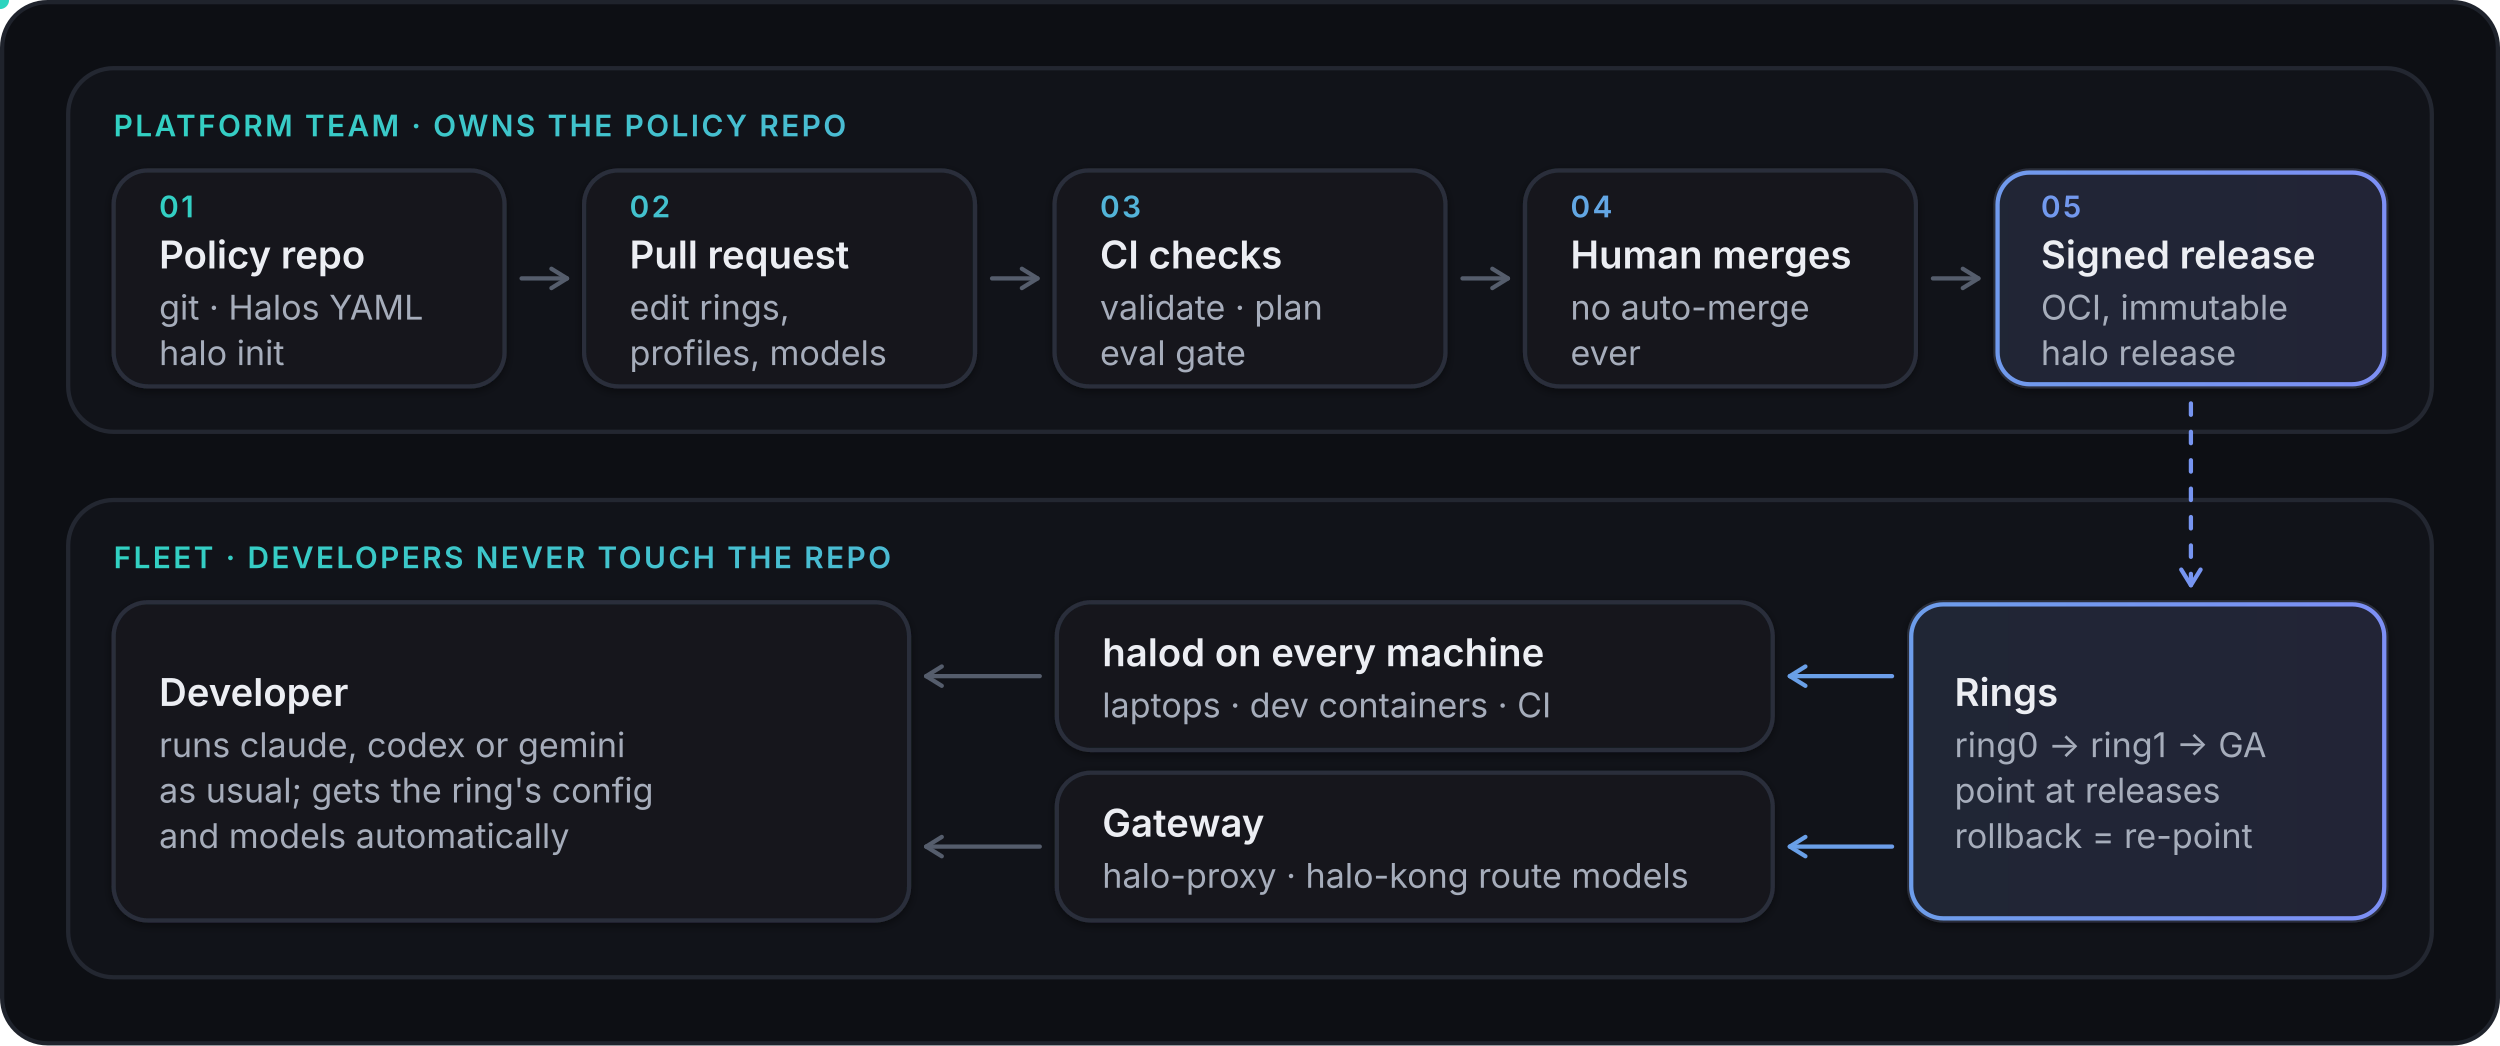
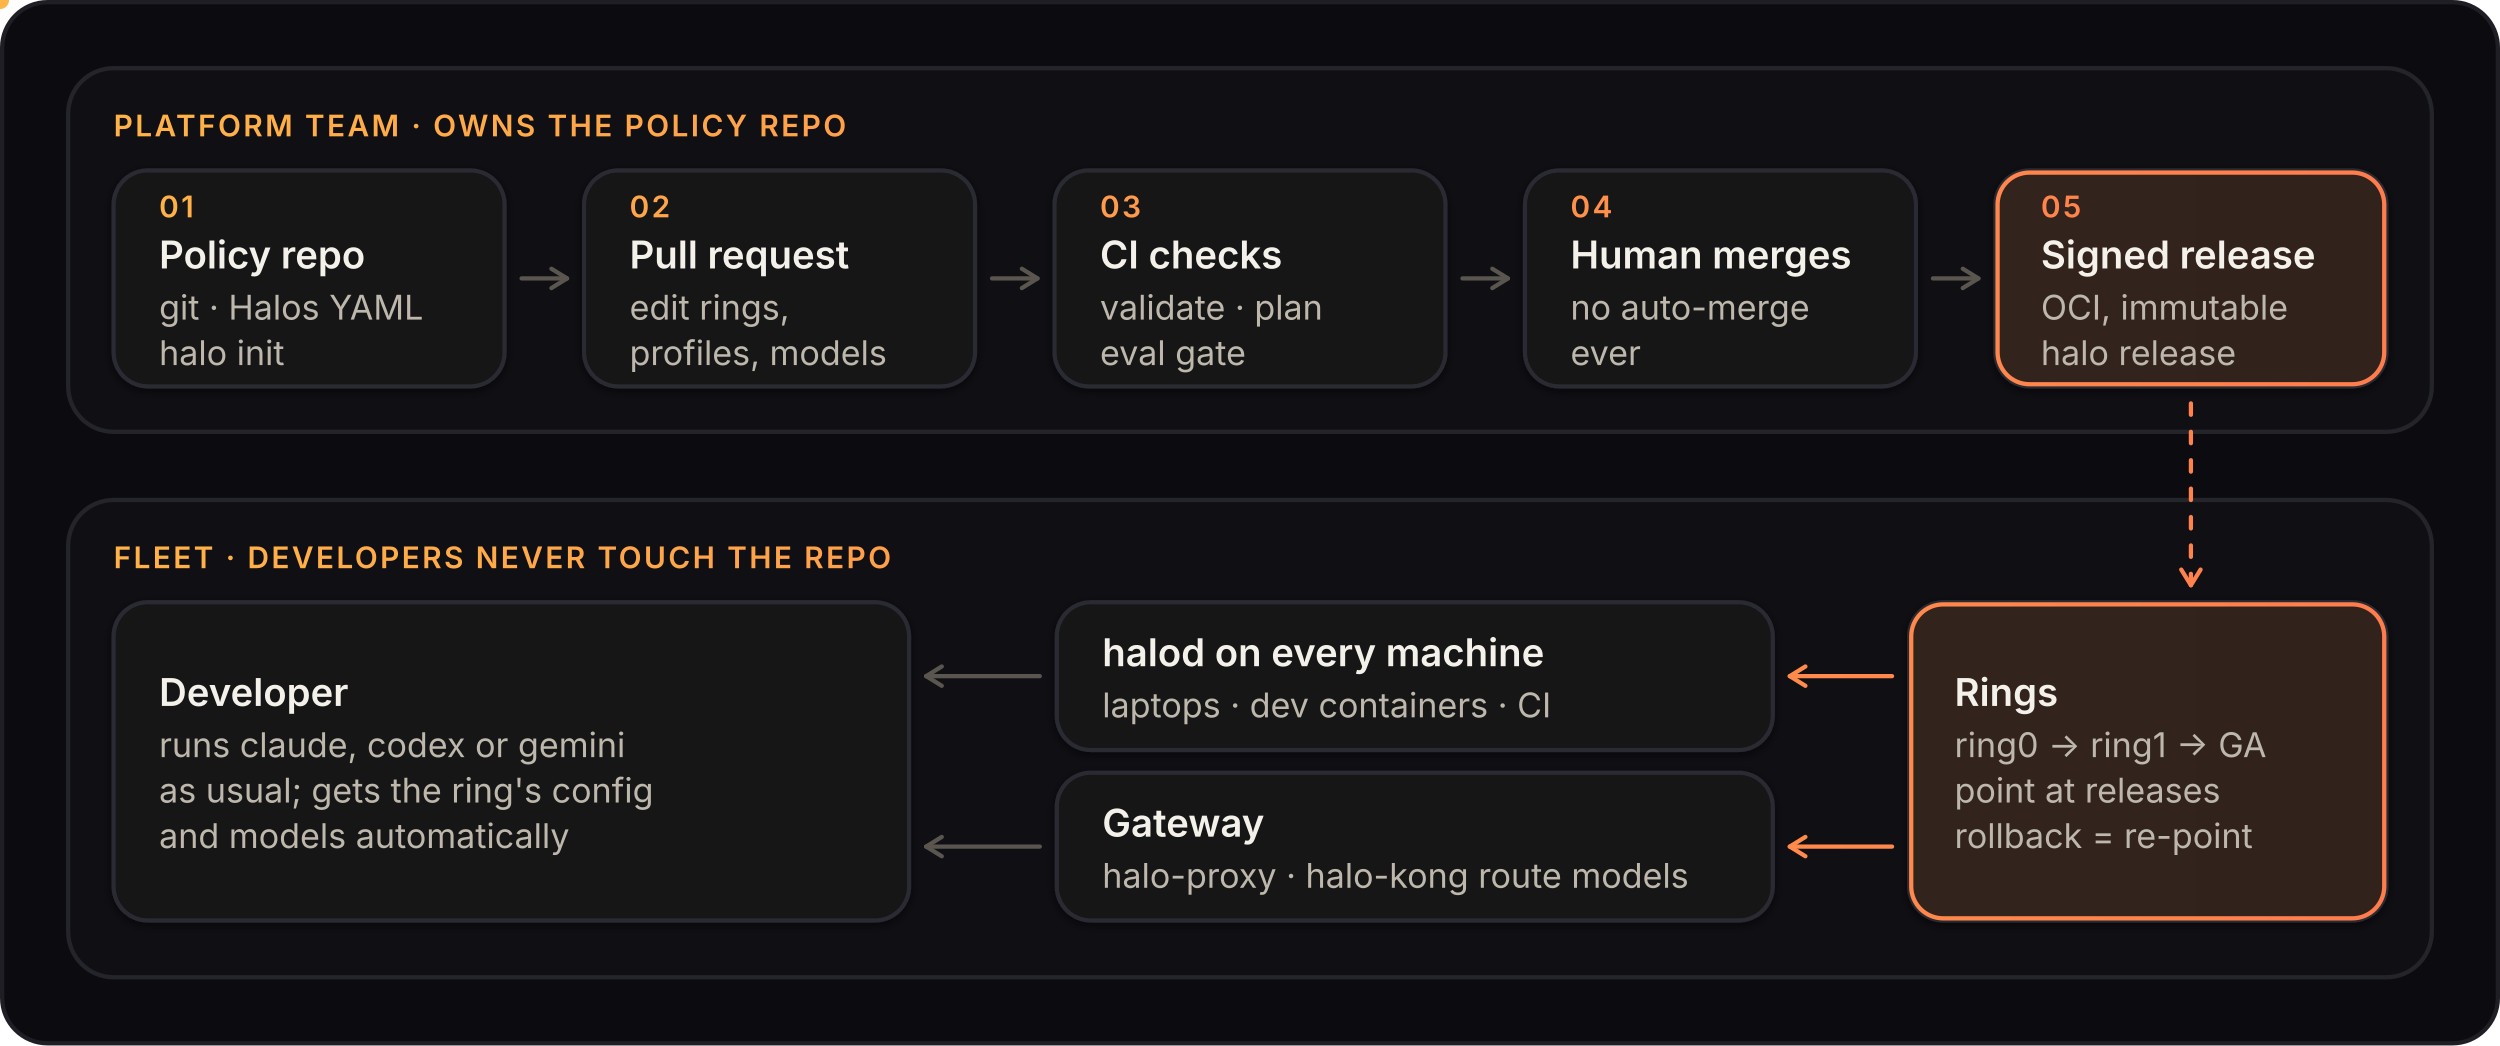
<svg xmlns="http://www.w3.org/2000/svg" viewBox="0 0 880 368" width="880" height="368" role="img" aria-labelledby="t d" font-family="ui-sans-serif,-apple-system,Inter,'Segoe UI',sans-serif">
  <style>
- .cv{fill:#0d0f14;stroke:#1f232c;stroke-width:1.5}
- .card{fill:#14171e;stroke:#2a2f3a;stroke-width:1.5}
+ .cv{fill:#0c0c10;stroke:#1e1e24;stroke-width:1.5}
+ .card{fill:#121217;stroke:#2a2a31;stroke-width:1.5}
.soft{fill:url(#gs)}
.ring{fill:none;stroke:url(#ga);stroke-width:1.5}
- .dcard{fill:#2a1517;stroke:#f87171;stroke-width:1.5}
- .ghost{fill:none;stroke:#555d6c;stroke-width:1.5;stroke-dasharray:4 4}
- .zone{fill:#111319;stroke:#232731;stroke-width:1.5}
- .chip{fill:#1a1d26;stroke:#2a2f3a;stroke-width:1}
+ .dcard{fill:#2a1414;stroke:#ff7a7a;stroke-width:1.5}
+ .ghost{fill:none;stroke:#5a564f;stroke-width:1.5;stroke-dasharray:4 4}
+ .zone{fill:#0f0f14;stroke:#24242b;stroke-width:1.5}
+ .chip{fill:#1a1a20;stroke:#2a2a31;stroke-width:1}
text{font-family:ui-sans-serif,-apple-system,Inter,'Segoe UI',sans-serif}
- .t{font-size:13.5px;font-weight:600;fill:#eceef3}
- .tm{font:600 12.5px ui-monospace,'SF Mono','JetBrains Mono',Menlo,Consolas,monospace;fill:#eceef3}
- .td{fill:#f87171}
- .s{font-size:12px;fill:#a6adbb}
- .m{font:11px ui-monospace,'SF Mono','JetBrains Mono',Menlo,Consolas,monospace;fill:#a6adbb}
- .xs{font-size:10.5px;font-weight:500;fill:#8a92a3}
+ .t{font-size:13.5px;font-weight:600;fill:#f4f1ea}
+ .tm{font:600 12.5px ui-monospace,'SF Mono','JetBrains Mono',Menlo,Consolas,monospace;fill:#f4f1ea}
+ .td{fill:#ff7a7a}
+ .s{font-size:12px;fill:#bdb7ac}
+ .m{font:11px ui-monospace,'SF Mono','JetBrains Mono',Menlo,Consolas,monospace;fill:#bdb7ac}
+ .xs{font-size:10.5px;font-weight:500;fill:#9a958b}
.xm{font-family:ui-monospace,'SF Mono','JetBrains Mono',Menlo,Consolas,monospace;font-weight:400}
.xa{fill:url(#ga);font-weight:600}
- .xd{fill:#f87171;font-weight:600}
- .xw{fill:#0b1220;font-weight:600}
- .k{font-size:10.5px;font-weight:600;letter-spacing:.08em;fill:#8a92a3}
+ .xd{fill:#ff7a7a;font-weight:600}
+ .xw{fill:#16130f;font-weight:600}
+ .k{font-size:10.5px;font-weight:600;letter-spacing:.08em;fill:#9a958b}
.ka{fill:url(#ga)}
- .h1{font-size:42px;font-weight:700;letter-spacing:-.02em;fill:#eceef3}
+ .h1{font-size:42px;font-weight:700;letter-spacing:-.02em;fill:#f4f1ea}
.ln,.la,.ld,.lm{fill:none;stroke-width:1.5;stroke-linecap:round;stroke-linejoin:round}
- .ln{stroke:#555d6c}.la{stroke:url(#ga)}.ld{stroke:#f87171}.lm{stroke:#2a2f3a}
- .lane{stroke:#2a2f3a;stroke-width:1.5;stroke-dasharray:3 4}
+ .ln{stroke:#5a564f}.la{stroke:url(#ga)}.ld{stroke:#ff7a7a}.lm{stroke:#2a2a31}
+ .lane{stroke:#2a2a31;stroke-width:1.5;stroke-dasharray:3 4}
.dash{stroke-dasharray:5 5}
- .dl{fill:#555d6c}.da{fill:url(#ga)}.dd{fill:#f87171}
- .pl{fill:#0d0f14}.pa{fill:#0d0f14;stroke:url(#ga);stroke-width:1}
- .pd{fill:#2a1517;stroke:#f87171;stroke-width:1}.ps{fill:url(#ga)}
- .fa{fill:url(#ga)}.fs{fill:url(#gs)}.fm{fill:#1a1d26}.fd{fill:#f87171}.ft{fill:#eceef3}
- .bdg{fill:url(#ga)}.bn{font-size:9.5px;font-weight:700;fill:#0b1220}
+ .dl{fill:#5a564f}.da{fill:url(#ga)}.dd{fill:#ff7a7a}
+ .pl{fill:#0c0c10}.pa{fill:#0c0c10;stroke:url(#ga);stroke-width:1}
+ .pd{fill:#2a1414;stroke:#ff7a7a;stroke-width:1}.ps{fill:url(#ga)}
+ .fa{fill:url(#ga)}.fs{fill:url(#gs)}.fm{fill:#1a1a20}.fd{fill:#ff7a7a}.ft{fill:#f4f1ea}
+ .bdg{fill:url(#ga)}.bn{font-size:9.5px;font-weight:700;fill:#16130f}
.ic{fill:none;stroke:url(#ga);stroke-width:1.75;stroke-linecap:round;stroke-linejoin:round}
.pkt{fill:url(#ga)}
.grow{transform-box:fill-box;transform-origin:left;animation:grow 4.8s cubic-bezier(.6,0,.2,1) infinite}
@keyframes grow{0%{transform:scaleX(.08)}25%{transform:scaleX(.3)}50%{transform:scaleX(.55)}75%,100%{transform:scaleX(1)}}
.flow{stroke-dasharray:4 6;animation:flow 1.1s linear infinite}
@keyframes flow{to{stroke-dashoffset:-20}}
.blink{animation:blink 3.2s ease-in-out infinite}
@keyframes blink{0%,100%{opacity:.18}35%,65%{opacity:1}}
.pulse{transform-box:fill-box;transform-origin:center;animation:pulse 2.8s ease-out infinite}
@keyframes pulse{0%{opacity:.55;transform:scale(.6)}100%{opacity:0;transform:scale(1.5)}}
@media (prefers-reduced-motion:reduce){.flow,.blink,.pulse,.grow{animation:none}.blink{opacity:1}.pulse,.pkt{display:none}}
</style>
  <defs>
    <linearGradient id="ga" gradientUnits="userSpaceOnUse" x1="0" y1="0" x2="880" y2="0">
-       <stop offset="0" stop-color="#2dd4bf" />
-       <stop offset="1" stop-color="#818cf8" />
+       <stop offset="0" stop-color="#ffb547" />
+       <stop offset="1" stop-color="#ff7a4d" />
    </linearGradient>
    <linearGradient id="gs" gradientUnits="userSpaceOnUse" x1="0" y1="0" x2="880" y2="0">
-       <stop offset="0" stop-color="#2dd4bf" stop-opacity="0.12" />
-       <stop offset="1" stop-color="#818cf8" stop-opacity="0.12" />
+       <stop offset="0" stop-color="#ffb547" stop-opacity="0.12" />
+       <stop offset="1" stop-color="#ff7a4d" stop-opacity="0.12" />
    </linearGradient>
    <filter id="sh" x="-10%" y="-10%" width="120%" height="140%">
-       <feDropShadow dx="0" dy="1" stdDeviation="1.6" flood-color="#000000" flood-opacity="0.45" />
+       <feDropShadow dx="0" dy="1" stdDeviation="1.6" flood-color="#000000" flood-opacity="0.5" />
    </filter>
  </defs>
  <rect class="cv" x=".75" y=".75" width="878.5" height="366.5" rx="16" />
  <rect class="zone" x="24" y="24" width="832" height="128" rx="16" />
  <text class="k ka" x="40" y="48">PLATFORM TEAM · OWNS THE POLICY REPO</text>
  <rect class="card" x="40.0" y="60" width="137.6" height="76" rx="12" filter="url(#sh)" />
  <text class="k ka" x="56" y="76.5">01</text>
  <text class="t" x="56" y="94.5">Policy repo</text>
  <text class="s" x="56" y="112.5">git · Halos YAML</text>
  <text class="s" x="56" y="128.5">halo init</text>
  <rect class="card" x="205.6" y="60" width="137.6" height="76" rx="12" filter="url(#sh)" />
  <text class="k ka" x="221.6" y="76.5">02</text>
  <text class="t" x="221.6" y="94.5">Pull request</text>
  <text class="s" x="221.6" y="112.5">edit rings,</text>
  <text class="s" x="221.6" y="128.5">profiles, models</text>
  <rect class="card" x="371.2" y="60" width="137.6" height="76" rx="12" filter="url(#sh)" />
  <text class="k ka" x="387.2" y="76.5">03</text>
  <text class="t" x="387.2" y="94.5">CI checks</text>
  <text class="s" x="387.2" y="112.5">validate · plan</text>
  <text class="s" x="387.2" y="128.5">eval gate</text>
  <rect class="card" x="536.8" y="60" width="137.6" height="76" rx="12" filter="url(#sh)" />
  <text class="k ka" x="552.8" y="76.5">04</text>
  <text class="t" x="552.8" y="94.5">Human merges</text>
  <text class="s" x="552.8" y="112.5">no auto-merge</text>
  <text class="s" x="552.8" y="128.5">ever</text>
  <rect class="card" x="702.4" y="60" width="137.6" height="76" rx="12" filter="url(#sh)" />
  <rect class="soft" x="702.4" y="60" width="137.6" height="76" rx="12" />
  <rect class="ring" x="703.15" y="60.75" width="136.1" height="74.5" rx="11.25" />
  <text class="k ka" x="718.4" y="76.5">05</text>
  <text class="t" x="718.4" y="94.5">Signed release</text>
  <text class="s" x="718.4" y="112.5">OCI, immutable</text>
  <text class="s" x="718.4" y="128.5">halo release</text>
  <path class="ln" d="M183.6 98L199.6 98" />
  <path class="ln hd" d="M194.1 101.4L199.6 98L194.1 94.6" />
  <path class="ln" d="M349.2 98L365.2 98" />
  <path class="ln hd" d="M359.7 101.4L365.2 98L359.7 94.6" />
  <path class="ln" d="M514.8 98L530.8 98" />
  <path class="ln hd" d="M525.3 101.4L530.8 98L525.3 94.6" />
  <path class="ln" d="M680.4 98L696.4 98" />
  <path class="ln hd" d="M690.9 101.4L696.4 98L690.9 94.6" />
  <rect class="zone" x="24" y="176" width="832" height="168" rx="16" />
  <text class="k ka" x="40" y="200">FLEET · DEVELOPERS NEVER TOUCH THE REPO</text>
  <path class="la flow" d="M771.2 142L771.2 206" />
  <path class="la hd" d="M767.8 200.5L771.2 206L774.6 200.5" />
  <circle class="pkt" r="3.2">
    <animateMotion dur="2.4s" begin="0s" repeatCount="indefinite" rotate="auto" path="M771.2 142L771.2 206" />
  </circle>
  <rect class="card" x="672" y="212" width="168" height="112" rx="12" filter="url(#sh)" />
  <rect class="soft" x="672" y="212" width="168" height="112" rx="12" />
  <rect class="ring" x="672.75" y="212.75" width="166.5" height="110.5" rx="11.25" />
  <text class="t" x="688" y="248.5">Rings</text>
  <text class="s" x="688" y="266.5">ring0 → ring1 → GA</text>
  <text class="s" x="688" y="282.5">point at releases</text>
  <text class="s" x="688" y="298.5">rollback = re-point</text>
  <rect class="card" x="372" y="212" width="252" height="52" rx="12" filter="url(#sh)" />
  <text class="t" x="388" y="234.5">halod on every machine</text>
  <text class="s" x="388" y="252.5">laptops · dev containers · CI</text>
  <rect class="card" x="372" y="272" width="252" height="52" rx="12" filter="url(#sh)" />
  <text class="t" x="388" y="294.5">Gateway</text>
  <text class="s" x="388" y="312.5">halo-proxy · halo-kong route models</text>
  <rect class="card" x="40" y="212" width="280" height="112" rx="12" filter="url(#sh)" />
  <text class="t" x="56" y="248.5">Developer</text>
  <text class="s" x="56" y="266.5">runs claude, codex or gemini</text>
  <text class="s" x="56" y="282.5">as usual; gets the ring's config</text>
  <text class="s" x="56" y="298.5">and models automatically</text>
  <path class="la" d="M666 238L630 238" />
  <path class="la hd" d="M635.5 234.6L630 238L635.5 241.4" />
  <path class="ln" d="M366 238L326 238" />
  <path class="ln hd" d="M331.5 234.6L326 238L331.5 241.4" />
  <path class="la" d="M666 298L630 298" />
  <path class="la hd" d="M635.5 294.6L630 298L635.5 301.4" />
  <path class="ln" d="M366 298L326 298" />
  <path class="ln hd" d="M331.5 294.6L326 298L331.5 301.4" />
</svg>
